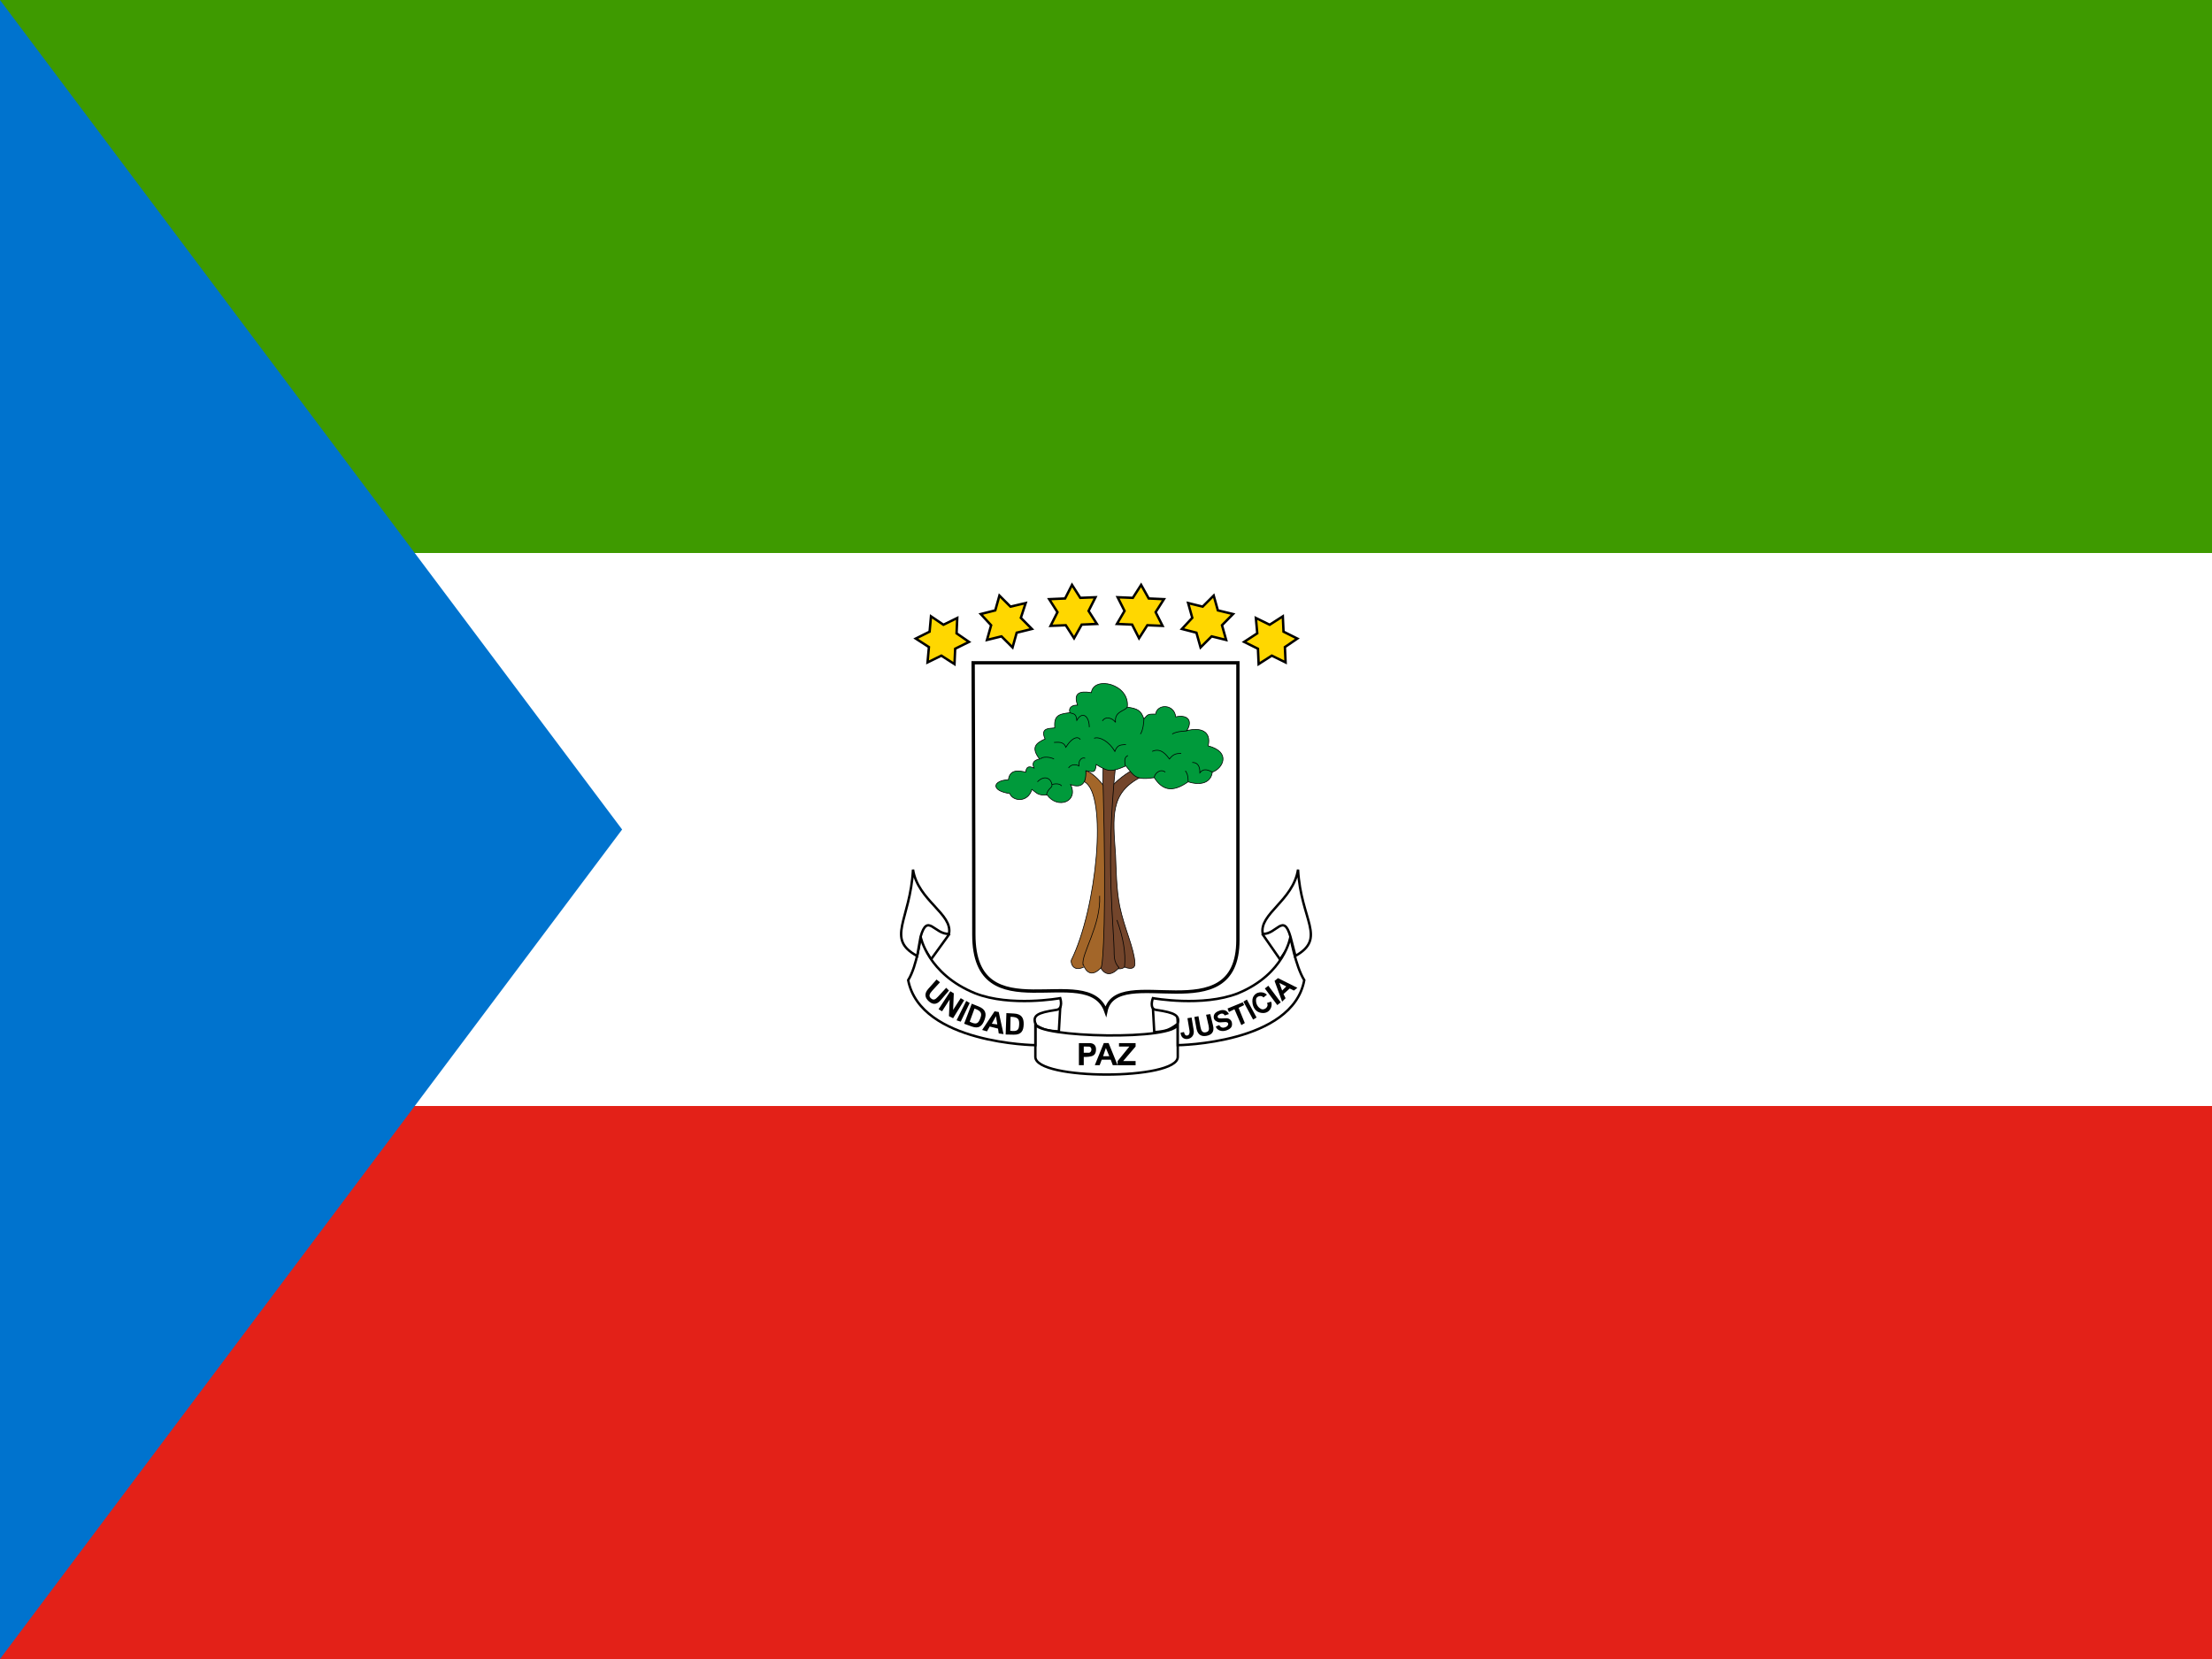
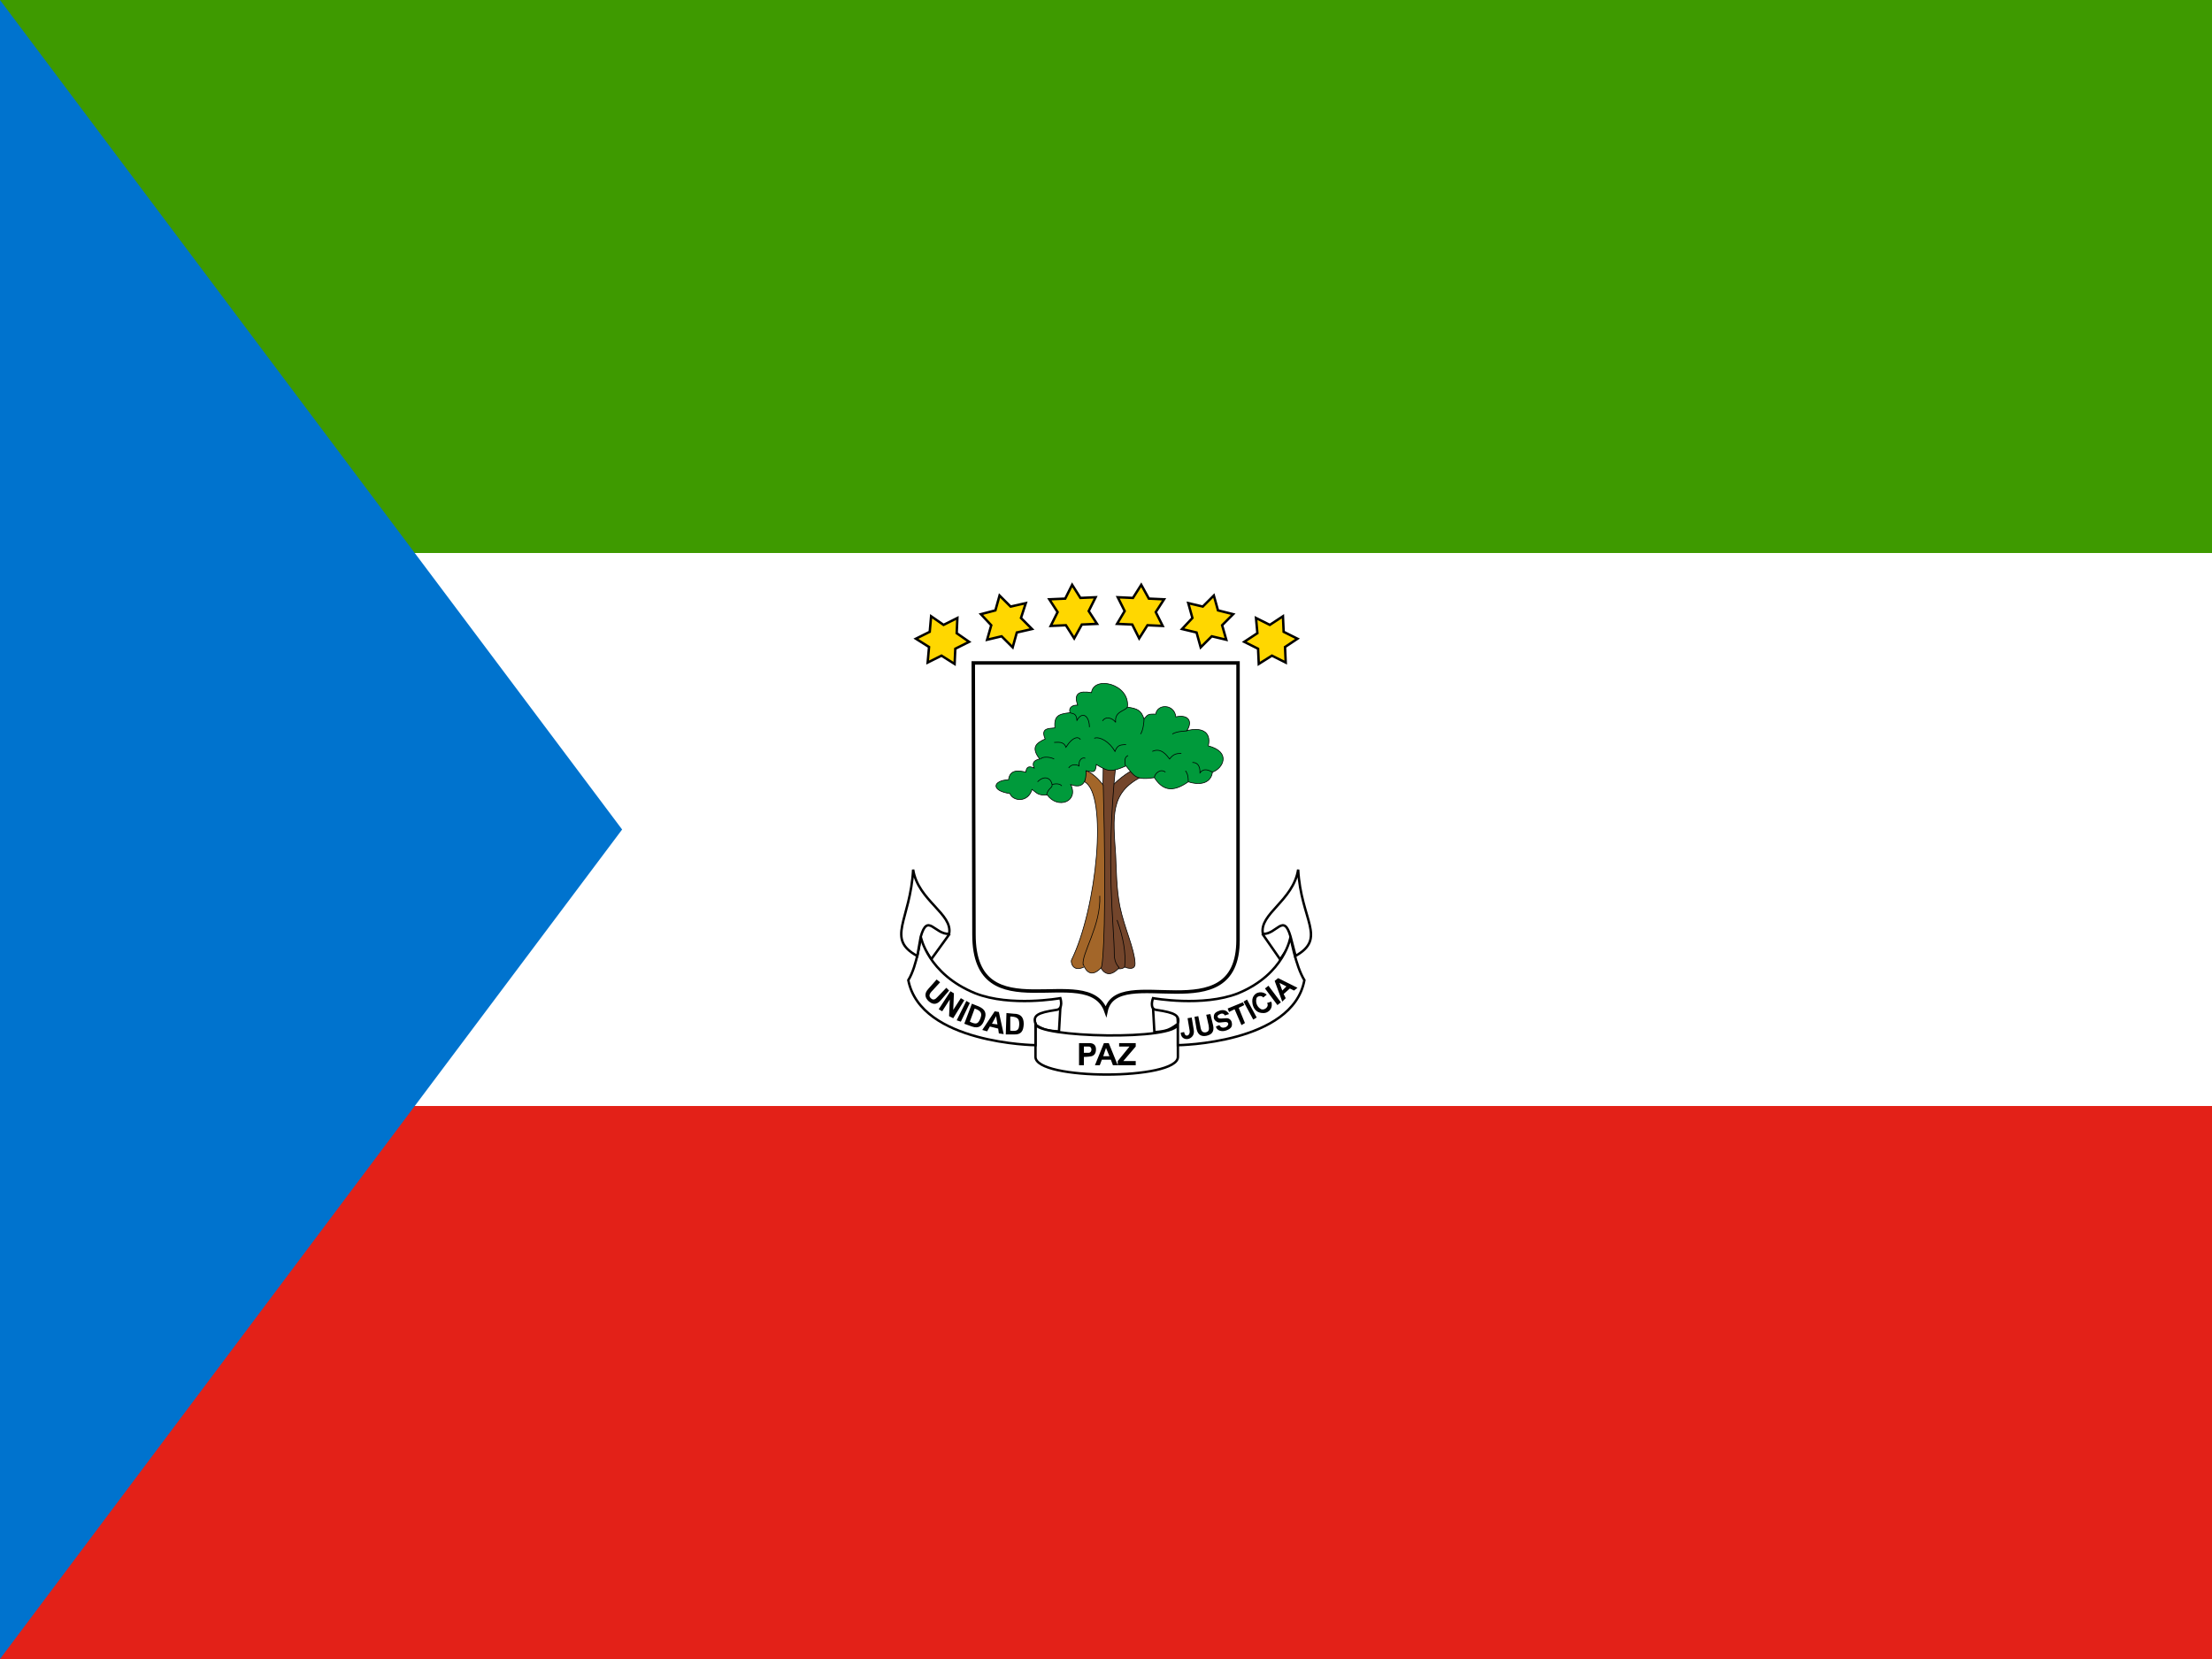
- <svg xmlns="http://www.w3.org/2000/svg" height="480" width="640" viewBox="0 0 640 480">
+ <svg xmlns="http://www.w3.org/2000/svg" id="flag-icons-gq" viewBox="0 0 640 480">
  <path fill="#e32118" d="M0 0h640v480H0z" />
  <path fill="#fff" d="M0 0h640v320H0z" />
  <path fill="#3e9a00" d="M0 0h640v160H0z" />
-   <path d="M0 0v480l180-240z" fill="#0073ce" />
+   <path fill="#0073ce" d="M0 0v480l180-240z" />
  <g stroke="#000">
-     <path d="M281.563 191.76h76.6V272c0 27-35.2 6.2-38.2 20.6-5.2-14.8-38.2 6.6-38.2-22.2 0-28-.2-78.64-.2-78.64z" fill="#fff" stroke-width=".96" />
-     <path d="M325.363 279.8s-1 1-2.8.2c-1.8-.8-2-51.4-2-51.4 4-4.4 7.2-5.8 7.2-5.8l2.4 2c-9 4.6-8.2 11.2-7.4 22.6.2 4.2.2 9.6 1.2 14.8 1.4 6.6 4.2 12.2 4.4 16.4.2 2.6-3 1.2-3 1.2z" fill="#73452b" stroke-width=".2" />
-     <path d="M319.163 221.6h3.6c-3 29-.4 46.2-.4 54.6 0 2.8 1.6 3.8 1.4 3.8-3.6 4-5.4-.2-5.4-.2z" fill="#73452b" stroke-width=".2" />
-     <path d="M313.563 279.8c-3.4 1.6-3.8-1.6-3.6-2 7.4-15 10.6-48 3.8-51.6l.4-3.2c2.6.8 5 4.2 5 4.2 1 37 0 52.2-.6 52.8-3.6 3.8-5-.6-5.2-1" fill="#a36629" stroke-width=".2" />
-     <path d="M313.363 279.2c-.6-3.2 5.2-11.4 4.8-20M323.163 266.2c1.8 5 2.6 9.4 2.2 13.6" fill="none" stroke-width=".2" />
-     <path d="M330.963 208c1.2-1.4 1.2-1.4 3.4-1.4.4-3 5.4-3 5.8.8 4-.8 4.8 1.6 3.2 4 3.8-1 7.2 0 6.2 4.4 6.8 1.8 4.2 6.6 1.2 7.6-.4 3-3.2 4-7 2.8-4.8 3.4-7.6 2.2-9.8-1.2-5.4.8-5.8-.4-8.2-3.4-4.2 1.8-5 1.8-8.6-.4-.2 2.8-1.2 2-3 1.8.2 3.6-1.2 5.2-4.4 4 2.4 5-3.8 7.2-6.8 3-2.8.2-3-.6-4.4-1.6-1.2 4-5.6 3.4-6.4 1.2-5.6-.8-5-3.8-.4-4 .4-3.2 3.2-2.6 5-2.2.2-2 1.4-1.6 2.4-1.2-.6-1.4-.2-2.2 1.6-2.6-2.6-3.4-1-4.6 1.6-5.8-1.4-3.2 1-3 2.8-3.2-.2-3.4.8-4 4.4-4.4-.4-1.2.2-2.2 2.2-2.2-1.2-3.4.4-4.18 4-3.6.6-4.94 11.2-2.6 10.4 4.2 3 .4 4 1 4.8 3.4z" fill="#009a3b" stroke-width=".2" />
-     <g fill="none">
-       <path d="M309.563 206.2c.8.4 1.8 0 2 2.2 1.6-2.8 3.6-1.2 3.6 2M326.163 204.6c-.8 1.2-3.8 1.2-3.4 4.4-1-1.4-3-1.8-3.8-.4M330.963 208c0 .8-.2 3.2-1 4.4M343.363 211.4c.2.2-2.8 0-4.2 1M350.763 223.4c-.8-.4-2.4-1.4-3.6.2 0-.8 0-3-2.2-3M343.763 226.2c0-2-.4-2.6-.8-3.2M337.163 223.4c-1.6-1.2-3.2.6-3.2 1.6M325.563 221.6c0-.8-.6-2.4.8-3M302.763 230c.4-2 1.8-2 1.6-3-.2-1.6-2-3-4.2-.8M304.363 227c1.2-.4 2.4-.2 2.8.4M300.963 219.6c.8-.8 2.8-.6 4 0M304.963 214.8c1 0 2.8-.4 3.4 1.4 2.2-3.4 3.8-3 4.2-2.2M316.563 213.6c1.6-.6 4.4 1 6 3.8.8-2.2 2-1.8 3.2-2M333.363 217.4c2.6-1.2 4.2 1.2 5 2.2 1.2-1.6 2.2-1.6 3.4-1.6M309.163 222.2c.6-1 2-1.2 3-.6-.2-1.8 1-2.6 1.8-2.2" stroke-width=".2" />
+     <path fill="#fff" d="M281.6 191.8h76.6V272c0 27-35.2 6.2-38.2 20.6-5.2-14.8-38.2 6.6-38.2-22.2l-.2-78.6z" />
+     <path fill="#73452b" stroke-width=".2" d="M325.4 279.8s-1 1-2.8.2c-1.8-.8-2-51.4-2-51.4 4-4.4 7.2-5.8 7.2-5.8l2.4 2c-9 4.6-8.2 11.2-7.4 22.6.2 4.2.2 9.6 1.2 14.8 1.4 6.6 4.2 12.2 4.4 16.4.2 2.6-3 1.2-3 1.2z" />
+     <path fill="#73452b" stroke-width=".2" d="M319.2 221.6h3.6c-3 29-.4 46.2-.4 54.6 0 2.8 1.6 3.8 1.4 3.8-3.6 4-5.4-.2-5.4-.2z" />
+     <path fill="#a36629" stroke-width=".2" d="M313.6 279.8c-3.4 1.6-3.8-1.6-3.6-2 7.4-15 10.6-48 3.8-51.6l.4-3.2c2.6.8 5 4.2 5 4.2 1 37 0 52.2-.6 52.8-3.6 3.8-5-.6-5.2-1" />
+     <path fill="none" stroke-width=".2" d="M313.4 279.2c-.6-3.2 5.2-11.4 4.8-20m5 7c1.8 5 2.6 9.4 2.2 13.6" />
+     <path fill="#009a3b" stroke-width=".2" d="M331 208c1.2-1.4 1.2-1.4 3.4-1.4.4-3 5.4-3 5.8.8 4-.8 4.8 1.6 3.2 4 3.8-1 7.2 0 6.2 4.4 6.8 1.8 4.2 6.6 1.2 7.6-.4 3-3.2 4-7 2.8-4.8 3.4-7.6 2.2-9.8-1.2-5.4.8-5.8-.4-8.2-3.4-4.2 1.8-5 1.8-8.6-.4-.2 2.8-1.2 2-3 1.8.2 3.6-1.2 5.2-4.4 4 2.4 5-3.8 7.2-6.8 3-2.8.2-3-.6-4.4-1.6-1.2 4-5.6 3.4-6.4 1.2-5.6-.8-5-3.8-.4-4 .4-3.2 3.2-2.6 5-2.2.2-2 1.4-1.6 2.4-1.2-.6-1.4-.2-2.2 1.6-2.6-2.6-3.4-1-4.6 1.6-5.8-1.4-3.2 1-3 2.8-3.2-.2-3.4.8-4 4.4-4.4-.4-1.2.2-2.2 2.2-2.2-1.2-3.4.4-4.2 4-3.6.6-5 11.2-2.6 10.4 4.2 3 .4 4 1 4.8 3.4z" />
+     <path fill="none" stroke-width=".2" d="M309.6 206.2c.8.4 1.8 0 2 2.2 1.6-2.8 3.6-1.2 3.6 2m11-5.8c-.8 1.2-3.8 1.2-3.4 4.4-1-1.4-3-1.8-3.8-.4m12-.6c0 .8-.2 3.2-1 4.4m13.4-1c.2.2-2.8 0-4.2 1m11.6 11c-.8-.4-2.4-1.4-3.6.2 0-.8 0-3-2.2-3m-1.2 5.6c0-2-.4-2.6-.8-3.2m-5.8.4c-1.6-1.2-3.2.6-3.2 1.6m-8.4-3.4c0-.8-.6-2.4.8-3M302.8 230c.4-2 1.8-2 1.6-3-.2-1.6-2-3-4.2-.8m4.2.8c1.2-.4 2.4-.2 2.8.4m-6.2-7.8c.8-.8 2.8-.6 4 0m0-4.8c1 0 2.8-.4 3.4 1.4 2.2-3.4 3.8-3 4.2-2.2m4-.4c1.6-.6 4.4 1 6 3.8.8-2.2 2-1.8 3.2-2m7.6 2c2.6-1.2 4.2 1.2 5 2.2 1.2-1.6 2.2-1.6 3.4-1.6m-32.6 4.2c.6-1 2-1.2 3-.6-.2-1.8 1-2.6 1.8-2.2" />
+     <path fill="gold" stroke-width=".7" d="m317.4 180.5-4.4.2-2.2 4-2.4-3.8-4.4.2 2-4-2.4-3.7 4.6-.2 2-4 2.4 3.8 4.4-.2-2 4zm-18.8 1.5-4.4 1-1.2 4.3-3.2-3.2-4.2 1 1.2-4.2-3-3.2 4.2-1.1 1.2-4.3 3.2 3.2 4.4-1-1.4 4.3zm-18.2 3.7-4 2-.2 4.4-3.8-2.4-4 2 .4-4.5-3.8-2.4 4-2 .4-4.5 3.6 2.5 4-2-.2 4.4zm42.8-5.2 4.4.2 2 4 2.4-3.8 4.4.2-2-4 2.4-3.7-4.4-.2-2.2-4-2.4 3.8-4.4-.2 2 4zM342 182l4.2 1 1.2 4.3 3.2-3.2 4.2 1-1.2-4.2 3.2-3.2-4.4-1.1-1.2-4.3-3.2 3.2-4.2-1 1.2 4.3zm18 3.7 4 2 .2 4.4 3.8-2.4 4 2-.2-4.5 3.6-2.4-4-2-.2-4.5-3.8 2.5-4-2 .4 4.4z" />
+     <g fill="#fff" stroke-width=".7">
+       <path d="m365.4 270.4 5 7.2 4.6-6.8-3.2-5.8zm-31.8 21 .4 7.2s2 0 3.8-.6c1.6-.6 3-1.8 3-1.8l-.2-3.8zm-26.8 0-.4 7s-1.8 0-3.6-.4c-1.6-.4-3-1.4-3-1.4l-2-4.8zm-32.2-21-5.2 7.2-5.6-9.2 4.2-4.4z" />
+       <path d="M299.6 305.8c0 6.8 41.2 6.8 41.2 0v-9.6c0 5-41.2 4-41.2 0z" />
+       <path d="M262.8 283.6c3.6 18.4 36.8 18.8 36.8 18.8v-6.2c-.8-2.4.6-3.2 6-4 2.2-.2 1.2-3.4 1.2-3.4s-14.4 2.6-24.6-1.4c-13.8-5.6-15.8-16.4-15.8-16.4s-1 8.4-3.6 12.6zm114.6 0c-3.4 18.4-36.6 18.8-36.6 18.8v-6.2c.6-2.4-.8-3.2-6.2-4-2.2-.2-1-3.4-1-3.4s14.4 2.6 24.6-1.4c13.6-5.6 15.2-16.4 15.2-16.4s1.4 8.4 4 12.6z" />
+       <path d="M265.4 276.6c-9.2-5-2-10.2-1.2-25 1.4 9 11.6 12.8 10.4 18.6-4.2.2-6.2-6.2-8.2.8l-1 5.6zm109.4 0c9.2-5.2 1.6-10.2.8-25-1.4 9-11.4 12.8-10.2 18.6 4 .2 6-6.2 8 .8l1.4 5.4z" />
    </g>
-     <g fill="gold" stroke-width="3.5">
-       <path d="M317.363 180.52l-4.4.2-2.2 3.94-2.4-3.76-4.4.18 2-3.96-2.4-3.76 4.6-.2 2-3.94 2.4 3.76 4.4-.18-2 3.96zM298.563 181.98l-4.4 1.08-1.2 4.26-3.2-3.2-4.2 1.04 1.2-4.26-3-3.24 4.2-1.06 1.2-4.28 3.2 3.2 4.4-1.04-1.4 4.28zM280.363 185.72l-4 1.98-.2 4.44-3.8-2.44-4 1.96.4-4.44-3.8-2.46 4-2 .4-4.44 3.6 2.44 4-1.96-.2 4.44zM323.163 180.52l4.4.2 2 3.94 2.4-3.76 4.4.18-2-3.96 2.4-3.76-4.4-.2-2.2-3.94-2.4 3.76-4.4-.18 2 3.96zM341.963 181.98l4.2 1.08 1.2 4.26 3.2-3.2 4.2 1.04-1.2-4.26 3.2-3.24-4.4-1.06-1.2-4.28-3.2 3.2-4.2-1.04 1.2 4.28zM359.963 185.72l4 1.98.2 4.44 3.8-2.44 4 1.96-.2-4.44 3.6-2.46-4-2-.2-4.44-3.8 2.44-4-1.96.4 4.44z" stroke-width=".7" />
-     </g>
-     <g>
-       <g fill="#fff" stroke-width="3.5">
-         <path d="M365.363 270.4l5 7.2 4.6-6.8-3.2-5.8zM333.563 291.4l.4 7.2s2 0 3.8-.6c1.6-.6 3-1.8 3-1.8l-.2-3.8zM306.763 291.4l-.4 7s-1.8 0-3.6-.4c-1.6-.4-3-1.4-3-1.4l-2-4.8zM274.563 270.4l-5.2 7.2-5.6-9.2 4.2-4.4z" stroke-width=".7" />
-         <path d="M299.563 305.8c0 6.8 41.2 6.8 41.2 0v-9.6c0 5-41.2 4-41.2 0z" stroke-width=".7" />
-         <path d="M262.763 283.6c3.6 18.4 36.8 18.8 36.8 18.8v-6.2c-.8-2.4.6-3.2 6-4 2.2-.2 1.2-3.4 1.2-3.4s-14.4 2.6-24.6-1.4c-13.8-5.6-15.8-16.4-15.8-16.4s-1 8.4-3.6 12.6zM377.363 283.6c-3.4 18.4-36.6 18.8-36.6 18.8v-6.2c.6-2.4-.8-3.2-6.2-4-2.2-.2-1-3.4-1-3.4s14.4 2.6 24.6-1.4c13.6-5.6 15.2-16.4 15.2-16.4s1.4 8.4 4 12.6z" stroke-width=".7" />
-         <path d="M265.363 276.6c-9.2-5-2-10.2-1.2-25 1.4 9 11.6 12.8 10.4 18.6-4.2.2-6.2-6.2-8.2.8l-1 5.6zM374.763 276.6c9.2-5.2 1.6-10.2.8-25-1.4 9-11.4 12.8-10.2 18.6 4 .2 6-6.2 8 .8l1.4 5.4z" stroke-width=".7" />
-       </g>
-       <g stroke="none">
-         <path d="M270.963 283.4l1 .8-2.2 2.4c-.88.96-1.093 1.596-.481 2.181.759.726 1.293.474 2.081-.381l2.4-2.6.8.8-2.397 2.798c-1.302 1.519-2.51 1.171-3.524.224-.883-.824-1.39-2.02-.09-3.49l2.42-2.72zM274.963 286.8l1 .6-.2 4.8 2.2-3.4 1 .6-3.2 5.2-1.2-.6.2-4.8-2.2 3.4-1-.6zM276.763 295.2l2.8-5.6 1 .6-2.6 5.4zM281.163 290.4l-2.208 5.796 2.208.804c2.058.75 3.024-.156 3.678-1.896.66-1.77.372-3.072-1.686-3.9l-1.992-.804zm.792 1.404c2.07.72 2.196 1.506 1.632 2.928-.546 1.35-1.056 1.878-3.024.864l1.392-3.792zM287.763 292.6l-3.6 5.4 1.392.408.804-1.404 2.4.6.204 1.404 1.392.192-1.392-6.396-1.2-.204zm.396 1.404l.396 2.4-1.596-.204 1.2-2.196zM291.183 293.12l-.216 6.198 2.354.046c2.188.042 2.81-1.124 2.864-2.982.054-1.89-.642-3.03-2.86-3.143l-2.141-.12zm1.201 1.075c2.193.01 2.568.71 2.49 2.24-.073 1.454-.39 2.117-2.576 1.793l.086-4.033zM312.163 301.8v6.396h1.404v-2.4s1.2.072 2.196-.192c.786-.204 1.332-.708 1.35-1.95.018-1.218-.69-1.854-1.914-1.854h-3.04zm1.404.996l1.41.018c1.176 0 .954 1.782.036 1.782h-1.446v-1.8zM319.363 301.8l-2.604 6.396h1.404l.6-1.596h2.604l.6 1.596h1.392l-2.6-6.4h-1.4zm.6 1.404l.996 2.4h-1.8l.804-2.4zM323.363 307l3.4-4.2h-3v-1h4.8v1l-3.6 4.2h3.6v1.2h-5.2zM343.563 294.6l1.2-.2.6 3.6c.214 1.28-.371 2.153-1.282 2.489-1.038.383-2.362.033-2.518-1.689l1-.2c.233 1.03.648 1.12 1.128.958.38-.128.577-.728.472-1.358zM345.563 294.24l1.185-.225.548 2.996c.234 1.282.636 1.827 1.47 1.682 1.034-.18 1.148-.76.928-1.902l-.736-3.196 1.211-.183.804 3.324c.47 1.945-.546 2.716-1.91 2.97-1.187.222-2.45-.08-2.864-1.997zM351.763 297l1-.4c.491.881 1.256.836 1.851.573.827-.366.922-1.088.513-1.333-.583-.349-1.974.147-2.723-.127-.896-.327-1.281-.831-1.235-1.606.055-.933.876-1.446 1.769-1.723.999-.31 1.985-.2 2.625 1.016l-1.2.4c-.39-.657-.893-.626-1.339-.416-.373.177-.957.508-.644 1.042.255.436 1.725.153 2.5.184.8.033 1.447.567 1.555 1.338.151 1.073-.246 1.655-1.488 2.139-1.533.598-2.916-.072-3.183-1.087zM357.163 292l-1.6.8-.4-1 4.4-1.8.4.8-1.6.8 1.8 4.4-1 .6zM359.763 289.8l1-.6 2.8 5.2-1 .6zM366.563 290.2l1.2-.4c.565 1.186-.283 3.343-2.355 3.299-3.032-.065-3.36-3.406-2.884-4.508.801-1.85 3.045-1.815 4.04-.791l-1 .8c-.634-.813-2.043-.3-2.138.447-.155 1.222.382 2.358 1.474 2.897.926.457 2.352-.692 1.663-1.744zM365.963 286l1-.8 3.6 4.8-1 .8zM369.763 283l-.996.804 2.196 6 .996-.996-.6-1.2 1.8-1.608 1.2.6 1.008-.792-5.604-2.808zm.396 1.404l2.004.996-1.2 1.2-.804-2.196z" />
-       </g>
-     </g>
+     <path stroke="none" d="m271 283.4 1 .8-2.2 2.4c-1 1-1.1 1.6-.5 2.2.7.7 1.3.4 2-.4l2.5-2.6.8.8-2.4 2.8c-1.3 1.5-2.5 1.2-3.6.2-.8-.8-1.4-2 0-3.5l2.4-2.7zm4 3.4 1 .6-.2 4.8 2.2-3.4 1 .6-3.2 5.2-1.2-.6.2-4.8-2.2 3.4-1-.6zm1.8 8.4 2.8-5.6 1 .6-2.6 5.4zm4.4-4.8-2.2 5.8 2.2.8c2 .7 3-.2 3.6-1.9.7-1.8.4-3-1.6-3.9l-2-.8zm.8 1.4c2 .7 2.2 1.5 1.6 3-.6 1.3-1 1.8-3 .8l1.4-3.8zm5.8.8-3.6 5.4 1.4.4.8-1.4 2.4.6.2 1.4 1.4.2-1.4-6.4-1.2-.2zm.4 1.4.4 2.4-1.6-.2 1.2-2.2zm3-.9-.2 6.2h2.3c2.2.1 2.8-1 2.9-3 0-1.8-.7-3-2.9-3l-2.1-.2zm1.2 1c2.2.1 2.5.8 2.5 2.3-.1 1.5-.4 2.1-2.6 1.8v-4zm19.8 7.7v6.4h1.4v-2.4s1.2 0 2.2-.2c.7-.2 1.3-.7 1.3-2 0-1.2-.7-1.8-1.9-1.8h-3zm1.4 1h1.4c1.1 0 1 1.8 0 1.8h-1.4v-1.8zm5.8-1-2.6 6.4h1.4l.6-1.6h2.6l.6 1.6h1.4l-2.6-6.4h-1.4zm.6 1.4 1 2.4h-1.8l.8-2.4zm3.4 3.8 3.4-4.2h-3v-1h4.8v1L325 307h3.6v1.2h-5.2zm20.2-12.4 1.2-.2.6 3.6c.2 1.3-.4 2.1-1.3 2.5-1 .4-2.4 0-2.5-1.7l1-.2c.2 1 .6 1.1 1 1 .5-.2.7-.8.6-1.4zm2-.4 1.1-.2.6 3c.2 1.3.6 1.8 1.5 1.7 1-.2 1.1-.8.9-2l-.7-3.1 1.2-.2.8 3.3c.4 2-.6 2.7-2 3-1.1.2-2.4 0-2.8-2zm6.2 2.8 1-.4c.5.9 1.2.8 1.8.6.8-.4 1-1.1.5-1.4-.6-.3-2 .2-2.7 0-.9-.4-1.3-1-1.2-1.7 0-1 .8-1.4 1.7-1.7 1-.3 2-.2 2.7 1l-1.2.4c-.4-.7-1-.6-1.4-.4-.4.2-1 .5-.6 1 .2.5 1.7.2 2.5.2s1.4.6 1.5 1.3c.2 1.1-.2 1.7-1.5 2.2-1.5.6-2.9 0-3.1-1.1zm5.4-5-1.6.8-.4-1 4.4-1.8.4.8-1.6.8 1.8 4.4-1 .6zm2.6-2.2 1-.6 2.8 5.2-1 .6zm6.8.4 1.2-.4a2.4 2.4 0 0 1-2.4 3.3c-3 0-3.4-3.4-2.9-4.5.8-1.9 3-1.8 4-.8l-1 .8c-.6-.8-2-.3-2 .4a2.7 2.7 0 0 0 1.4 3c1 .4 2.4-.8 1.7-1.8zm-.6-4.2 1-.8 3.6 4.8-1 .8zm3.8-3-1 .8 2.2 6 1-1-.6-1.2 1.8-1.6 1.2.6 1-.8-5.6-2.8zm.4 1.4 2 1-1.2 1.2-.8-2.2z" />
  </g>
</svg>
